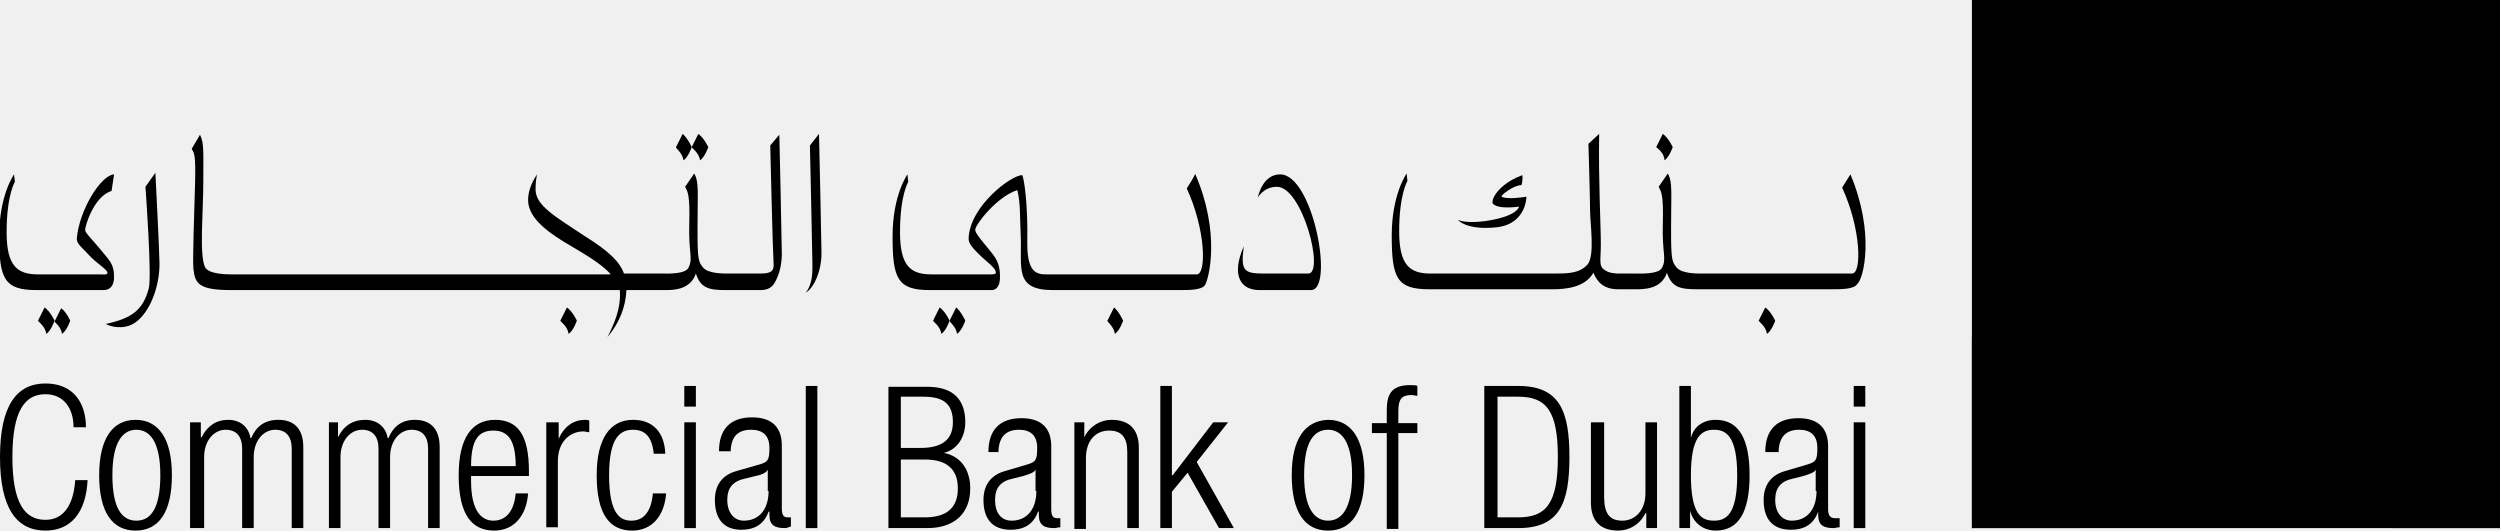
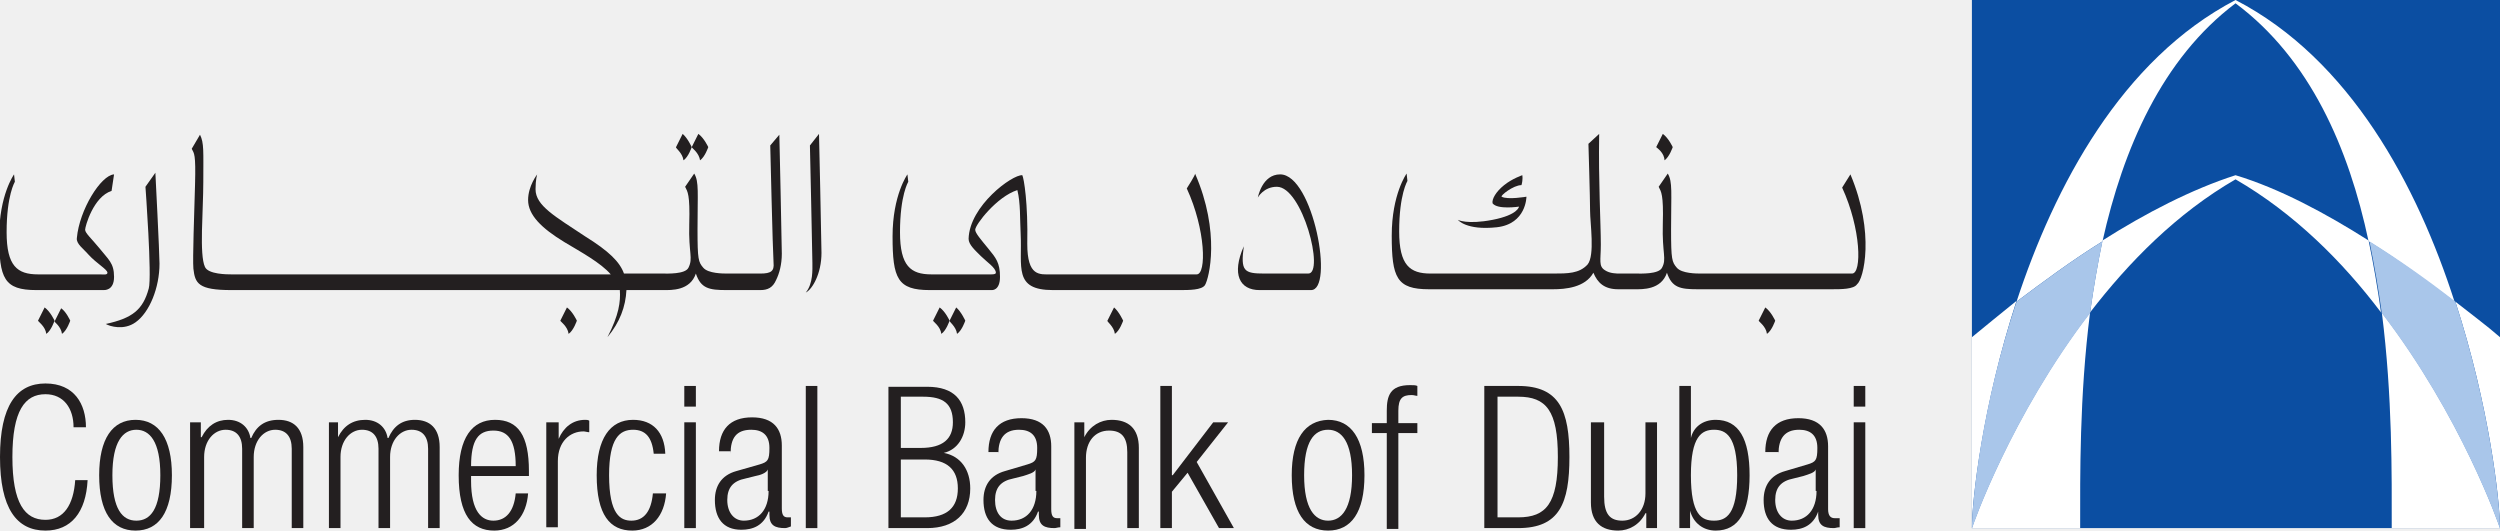
<svg xmlns="http://www.w3.org/2000/svg" version="1.1" id="Layer_1" x="0px" y="0px" viewBox="0 0 302.5 64.2" style="enable-background:new 0 0 302.5 64.2;" xml:space="preserve">
+   <style>.st0{fill:#0B4EA2}.st1{fill:#FFFFFF}.st2{fill:#A9C6EA}.st3{fill:#231F20}</style>
  <g>
    <rect x="238.6" y="0" class="st0" width="63.9" height="63.9">
  </rect>
    <path class="st1" d="M252.9,37.8c-9.6,12.5-14.2,25.7-14.3,26.1h13.1C251.7,57.6,251.6,48,252.9,37.8">
  </path>
    <path class="st1" d="M244,36.5c3.2-2.4,6.7-5,10.4-7.3c2.5-11.2,7.2-22.1,16.1-28.8c9,6.7,13.7,17.5,16.1,28.8   c3.7,2.3,7.2,4.9,10.4,7.3C292.5,22.5,284.4,7.2,270.5,0h0C256.7,7.2,248.6,22.5,244,36.5">
  </path>
    <path class="st1" d="M289.4,63.9h13.1c-0.1-0.4-4.7-13.6-14.3-26.1C289.5,48,289.4,57.6,289.4,63.9">
  </path>
    <path class="st1" d="M302.5,63.9L302.5,63.9V40.8c-1.6-1.4-3.5-2.8-5.4-4.3C301.2,49.1,302.5,60.6,302.5,63.9">
  </path>
    <path class="st1" d="M270.5,21.7c7.1,4.1,13,10,17.6,16.1c-0.4-2.9-0.9-5.8-1.5-8.7c-5.2-3.3-10.8-6.3-16.1-7.9   c-5.3,1.7-10.9,4.6-16.1,7.9c-0.6,2.9-1.1,5.8-1.5,8.7C257.6,31.7,263.4,25.8,270.5,21.7">
  </path>
    <path class="st1" d="M238.6,40.8v23.1h0c0-3.4,1.3-14.9,5.4-27.5C242,38,240.2,39.5,238.6,40.8">
  </path>
    <path class="st2" d="M286.7,29.2c0.6,2.9,1.1,5.8,1.5,8.7c9.6,12.5,14.2,25.7,14.3,26.1h0c0-3.4-1.3-14.9-5.4-27.5   C293.9,34,290.4,31.5,286.7,29.2">
  </path>
    <path class="st2" d="M254.4,29.2c-3.7,2.3-7.2,4.9-10.4,7.3c-4.2,12.6-5.4,24.1-5.4,27.5h0c0.1-0.4,4.7-13.6,14.3-26.1   C253.3,35,253.8,32.1,254.4,29.2">
  </path>
    <path class="st3" d="M10.6,58.1c-0.2,3.9-2,6.1-5.1,6.1C2,64.2,0,61.5,0,55.3c0-6.2,2-8.9,5.5-8.9c3.5,0,4.9,2.5,4.9,5.3H8.9   c0-2.3-1.2-4-3.4-4c-2.5,0-4,2-4,7.6c0,5.6,1.5,7.6,4,7.6c2.2,0,3.4-1.8,3.6-4.8H10.6z">
  </path>
    <path class="st3" d="M13.6,57.5c0-4.1,1.3-5.5,2.9-5.5c1.6,0,2.9,1.4,2.9,5.5c0,4.1-1.2,5.5-2.9,5.5C14.8,63,13.6,61.6,13.6,57.5    M12,57.5c0,4.5,1.6,6.7,4.4,6.7c2.8,0,4.4-2.2,4.4-6.7c0-4.4-1.6-6.7-4.4-6.7C13.6,50.8,12,53.1,12,57.5">
  </path>
    <path class="st3" d="M23,51.1h1.3v1.8h0.1c0.7-1.4,1.8-2.1,3.2-2.1c1.5,0,2.5,0.9,2.7,2.2h0.1c0.6-1.4,1.6-2.2,3.3-2.2   c1.8,0,3,1,3,3.3v9.8h-1.4v-9.6c0-1.5-0.7-2.3-2-2.3c-1.4,0-2.6,1.3-2.6,3.3v8.6h-1.4v-9.6c0-1.5-0.7-2.3-2-2.3   c-1.4,0-2.6,1.3-2.6,3.3v8.6H23V51.1z">
  </path>
    <path class="st3" d="M39.6,51.1h1.3v1.8h0c0.7-1.4,1.8-2.1,3.3-2.1c1.5,0,2.5,0.9,2.7,2.2h0.1c0.6-1.4,1.6-2.2,3.2-2.2   c1.8,0,3,1,3,3.3v9.8h-1.4v-9.6c0-1.5-0.7-2.3-2-2.3c-1.4,0-2.6,1.3-2.6,3.3v8.6h-1.4v-9.6c0-1.5-0.7-2.3-2-2.3   c-1.4,0-2.6,1.3-2.6,3.3v8.6h-1.4V51.1z">
  </path>
    <path class="st3" d="M57,56.4c0-3.2,0.9-4.3,2.7-4.3c1.8,0,2.7,1.2,2.7,4.3H57z M62.4,59.7c-0.2,2.2-1.2,3.3-2.7,3.3   c-1.4,0-2.7-1.1-2.7-4.8v-0.6h7V57c0-4.3-1.3-6.2-4.1-6.2c-2.8,0-4.4,2.2-4.4,6.7c0,4.8,1.6,6.7,4.3,6.7c2.4,0,3.9-1.8,4.1-4.5   H62.4z">
  </path>
    <path class="st3" d="M66.2,51.1h1.4v2h0c0.6-1.4,1.7-2.3,3.2-2.3c0.2,0,0.3,0,0.5,0.1v1.4c-0.2,0-0.5-0.1-0.7-0.1   c-1.6,0-3.1,1.2-3.1,3.6v8h-1.4V51.1z">
  </path>
    <path class="st3" d="M80.6,59.7c-0.2,2.7-1.7,4.5-4.1,4.5c-2.7,0-4.3-1.9-4.3-6.7c0-4.4,1.6-6.7,4.4-6.7c2.4,0,3.8,1.5,3.9,4.1   h-1.4c-0.2-2-1-2.9-2.5-2.9c-1.6,0-2.9,1-2.9,5.5c0,4.8,1.4,5.5,2.7,5.5c1.5,0,2.4-1.1,2.6-3.3H80.6z">
  </path>
    <path class="st3" d="M82.8,51.1h1.4v12.8h-1.4V51.1z M82.8,46.7h1.4v2.5h-1.4V46.7z">
  </path>
    <path class="st3" d="M93,59.4c0,2.3-1.2,3.6-3,3.6c-1.2,0-2-1-2-2.5c0-1.5,0.7-2.3,2.2-2.6l1.2-0.3c0.6-0.1,1.4-0.4,1.5-0.8h0V59.4   z M88.4,54.9c0-1.9,0.7-2.9,2.5-2.9c1.3,0,2.2,0.6,2.2,2.2c0,1.5-0.2,1.7-1.2,2L89.1,57c-1.8,0.5-2.6,1.8-2.6,3.5   c0,2.2,1,3.6,3.2,3.6c1.4,0,2.7-0.5,3.3-2.2h0.1v0.4c0,1.3,0.7,1.6,1.9,1.6c0.2,0,0.4-0.1,0.7-0.2v-1.1h-0.4   c-0.5,0-0.7-0.3-0.7-1.1v-7.6c0-2-1-3.4-3.6-3.4c-2.7,0-4,1.5-4,4.1H88.4z">
  </path>
    <rect x="97.5" y="46.7" class="st3" width="1.4" height="17.2">
  </rect>
    <path class="st3" d="M109,48h2.7c2.4,0,3.6,0.8,3.6,3.1c0,2-1.2,3.1-3.9,3.1H109V48z M109,55.6h2.9c2.7,0,4,1.2,4,3.5   c0,2.3-1.3,3.5-4,3.5H109V55.6z M107.5,63.9h4.7c3.3,0,5.2-1.8,5.2-4.8c0-2.2-1.1-3.9-3.2-4.3v0c1.7-0.4,2.6-2,2.6-3.7   c0-2.6-1.3-4.3-4.6-4.3h-4.7V63.9z">
  </path>
    <path class="st3" d="M125.4,59.4c0,2.3-1.2,3.6-3,3.6c-1.3,0-2-1-2-2.5c0-1.5,0.7-2.3,2.2-2.6l1.2-0.3c0.6-0.2,1.4-0.4,1.5-0.8h0   V59.4z M120.8,54.9c0-1.8,0.7-2.9,2.5-2.9c1.3,0,2.2,0.6,2.2,2.2c0,1.5-0.2,1.7-1.2,2l-2.7,0.8c-1.8,0.5-2.6,1.8-2.6,3.5   c0,2.2,1,3.6,3.3,3.6c1.4,0,2.7-0.5,3.3-2.2h0.1v0.4c0,1.3,0.7,1.6,1.9,1.6c0.2,0,0.4-0.1,0.7-0.1v-1.1h-0.4   c-0.5,0-0.7-0.3-0.7-1.1v-7.6c0-2-1-3.4-3.6-3.4c-2.7,0-4,1.5-4,4.1H120.8z">
  </path>
    <path class="st3" d="M129.9,51.1h1.3v1.8h0c0.7-1.4,2-2.1,3.3-2.1c2,0,3.3,1,3.3,3.4v9.7h-1.4v-9.2c0-1.8-0.7-2.6-2.2-2.6   c-1.7,0-2.8,1.3-2.8,3.3v8.6h-1.4V51.1z">
  </path>
    <polygon class="st3" points="140.4,46.7 141.8,46.7 141.8,57.5 141.9,57.5 146.8,51.1 148.6,51.1 144.8,55.9 149.3,63.9    147.5,63.9 143.7,57.2 141.8,59.5 141.8,63.9 140.4,63.9  ">
  </polygon>
    <path class="st3" d="M157.8,57.5c0-4.1,1.2-5.5,2.9-5.5c1.6,0,2.9,1.4,2.9,5.5c0,4.1-1.3,5.5-2.9,5.5   C159.1,63,157.8,61.6,157.8,57.5 M156.3,57.5c0,4.5,1.6,6.7,4.4,6.7c2.8,0,4.4-2.2,4.4-6.7c0-4.4-1.6-6.7-4.4-6.7   C157.9,50.9,156.3,53.1,156.3,57.5">
  </path>
    <path class="st3" d="M167.8,52.4H166v-1.2h1.8v-1.5c0-1.8,0.4-3.1,2.8-3.1c0.4,0,0.7,0,0.9,0.1v1.2c-0.2,0-0.4-0.1-0.7-0.1   c-1.1,0-1.6,0.4-1.6,1.9v1.5h2.3v1.2h-2.3v11.6h-1.4V52.4z">
  </path>
    <path class="st3" d="M181.2,48h2.5c3.4,0,4.8,1.7,4.8,7.3c0,5.6-1.4,7.3-4.8,7.3h-2.5V48z M179.6,63.9h4.1c5,0,6.2-3,6.2-8.6   c0-5.6-1.2-8.6-6.2-8.6h-4.1V63.9z">
  </path>
    <path class="st3" d="M192.6,51.1h1.5v9c0,2.1,0.7,2.9,2.2,2.9c1.6,0,2.8-1.3,2.8-3.3v-8.6h1.4v12.8h-1.3v-1.8h-0.1   c-0.7,1.4-2,2.1-3.3,2.1c-2,0-3.3-1-3.3-3.4V51.1z">
  </path>
    <path class="st3" d="M204.6,57.5c0-4.7,1.3-5.5,2.8-5.5c1.4,0,2.8,0.7,2.8,5.5c0,4.7-1.3,5.5-2.8,5.5   C205.9,63,204.6,62.3,204.6,57.5 M203.2,63.9h1.3v-2.1h0c0.4,1.5,1.6,2.4,3.1,2.4c2.8,0,4.1-2.3,4.1-6.7c0-4.4-1.3-6.7-4.1-6.7   c-1.6,0-2.7,0.9-3,2.2h0v-6.3h-1.4V63.9z">
  </path>
    <path class="st3" d="M219.8,59.4c0,2.3-1.2,3.6-3,3.6c-1.2,0-2-1-2-2.5c0-1.5,0.7-2.3,2.2-2.6l1.2-0.3c0.6-0.2,1.4-0.4,1.5-0.8h0   V59.4z M215.2,54.9c0-1.8,0.7-2.9,2.5-2.9c1.3,0,2.2,0.6,2.2,2.2c0,1.5-0.2,1.7-1.2,2l-2.7,0.8c-1.8,0.5-2.6,1.8-2.6,3.5   c0,2.2,1,3.6,3.3,3.6c1.4,0,2.7-0.5,3.3-2.2h0v0.4c0,1.3,0.7,1.6,1.9,1.6c0.2,0,0.4-0.1,0.7-0.1v-1.1H222c-0.5,0-0.8-0.3-0.8-1.1   v-7.6c0-2-1-3.4-3.6-3.4c-2.7,0-4,1.5-4,4.1H215.2z">
  </path>
    <path class="st3" d="M224.3,51.1h1.4v12.8h-1.4V51.1z M224.3,46.7h1.4v2.5h-1.4V46.7z">
  </path>
    <path class="st3" d="M98,17.6c0,0,0.3,13.4,0.3,14.2c0,0.8,0.1,2.5-0.8,3.6c0.8-0.4,1.9-2.3,1.9-4.8c0-1.2-0.3-14.4-0.3-14.4   L98,17.6z">
  </path>
    <path class="st3" d="M17.6,22.6c0,0,0.8,10.9,0.4,12.3c-0.7,2.6-2,3.6-5.2,4.3c0.5,0.3,2.2,0.8,3.6-0.2c1.7-1.2,2.9-4.2,2.9-7.1   c0-1.3-0.5-11-0.5-11L17.6,22.6z">
  </path>
    <path class="st3" d="M93.2,17.6c0,0,0.3,12.8,0.4,14.2c0.1,1-0.3,1.3-1.6,1.3H88c-0.5,0-2.3,0-2.9-0.7c-0.6-0.7-0.7-1-0.7-4.6   c0-4.5,0.2-5.8-0.4-6.8l-1.1,1.6c0.3,0.6,0.6,0.9,0.5,4.5c-0.1,3.6,0.5,4.1-0.1,5.3c-0.4,0.8-2.6,0.7-3.1,0.7h-4.7   c-0.5-1.4-1.8-2.7-4.7-4.5c-3.6-2.4-6-3.7-6-5.7c0-1.2,0.2-1.8,0.2-1.8s-1.1,1.4-1.1,3.1c0,1.8,1.6,3.4,4.4,5.1   c2,1.2,4.4,2.5,5.6,3.9H28c-0.5,0-2.8,0-3.2-0.9c-0.7-1.5-0.2-6.7-0.2-10.3c0-3.7,0.1-4.7-0.4-5.7l-1,1.7c0.3,0.6,0.5,0.6,0.4,4.3   c-0.1,3.6-0.3,9-0.2,10.2c0.2,1.8,0.6,2.6,4.6,2.6H75c0.1,1.4-0.1,3-1.5,5.7c1.5-1.8,2.2-3.7,2.3-5.7h4.5c0.9,0,3.2,0.1,3.9-2   c0.6,1.8,1.6,2,3.7,2l4.1,0c0.9,0,1.5-0.3,1.9-1.2c0.4-0.8,0.7-1.9,0.7-3.2c0-1.2-0.3-14.4-0.3-14.4L93.2,17.6z">
  </path>
    <path class="st3" d="M13.8,33.5c0-1.7-0.7-2.1-1.8-3.5c-0.9-1.1-1.7-1.8-1.7-2.2c0-0.4,1-4,3.2-4.7l0.3-2c-1.6,0.1-4.2,4.3-4.5,7.7   c-0.1,0.7,0.8,1.3,1.4,2c1,1.1,2.3,1.8,2.3,2.2c0,0.3-0.5,0.2-0.9,0.2h-2H4.6c-2.5,0-3.8-1-3.8-5.1c0-4.5,1-6.1,1-6.1l-0.1-0.9   c0,0-1.8,2.5-1.8,7.5c0,5.1,0.6,6.5,4.5,6.5h5.6h2.5C12.6,35.1,13.8,35.2,13.8,33.5">
  </path>
    <path class="st3" d="M201.4,19.4c0.6-0.4,1-1.6,1-1.6s-0.5-1.1-1.2-1.6l-0.8,1.6C200.5,17.9,201.4,18.5,201.4,19.4">
  </path>
    <path class="st3" d="M82.7,19.4c0.6-0.4,1-1.6,1-1.6s-0.5-1.1-1.1-1.6l-0.8,1.6C81.7,17.9,82.6,18.5,82.7,19.4">
  </path>
    <path class="st3" d="M84.7,19.4c0.6-0.4,1-1.6,1-1.6s-0.5-1.1-1.2-1.6l-0.8,1.6C83.7,17.9,84.6,18.5,84.7,19.4">
  </path>
    <path class="st3" d="M213.8,40.4c0.6-0.4,1-1.6,1-1.6s-0.5-1.1-1.2-1.6l-0.8,1.6C212.8,38.9,213.7,39.5,213.8,40.4">
  </path>
    <path class="st3" d="M134.9,40.4c0.6-0.4,1-1.6,1-1.6s-0.5-1.1-1.1-1.6l-0.8,1.6C133.9,38.9,134.8,39.5,134.9,40.4">
  </path>
    <path class="st3" d="M113.9,40.4c0.6-0.4,1-1.6,1-1.6s-0.5-1.1-1.2-1.6l-0.8,1.6C112.9,38.9,113.8,39.5,113.9,40.4">
  </path>
    <path class="st3" d="M68.8,40.4c0.6-0.4,1-1.6,1-1.6s-0.5-1.1-1.2-1.6l-0.8,1.6C67.8,38.9,68.7,39.5,68.8,40.4">
  </path>
    <path class="st3" d="M115.8,40.4c0.6-0.4,1-1.6,1-1.6s-0.5-1.1-1.1-1.6l-0.8,1.6C114.8,38.9,115.7,39.5,115.8,40.4">
  </path>
    <path class="st3" d="M5.6,40.4c0.6-0.4,1-1.6,1-1.6s-0.5-1.1-1.2-1.6l-0.8,1.6C4.6,38.9,5.5,39.5,5.6,40.4">
  </path>
    <path class="st3" d="M7.5,40.4c0.6-0.4,1-1.6,1-1.6S8,37.7,7.4,37.3l-0.8,1.6C6.5,38.9,7.4,39.5,7.5,40.4">
  </path>
    <path class="st3" d="M181.1,27.5c3.6-0.4,3.6-3.7,3.6-3.7s-2.3,0.4-3,0c-0.2-0.1,1.4-1.4,2.4-1.4c0.2-0.7,0.1-1.2,0.1-1.2   s-1.2,0.4-2.2,1.2c-1,0.8-1.5,1.7-1.4,2.2c0.6,0.8,3.2,0.4,3.2,0.4s-0.1,1-3.2,1.6c-3.1,0.6-4.2,0-4.2,0S177.4,27.9,181.1,27.5">
  </path>
    <path class="st3" d="M154.9,21.1c-2.2,0-2.7,2.8-2.7,2.8s0.7-1.3,2.3-1.3c3.1,0,5.8,10.5,3.8,10.5h-5.3c-2.5,0-2.9-0.3-2.5-3.3   c-1.5,3.4-0.5,5.3,1.9,5.3h6.2C161.5,35.2,158.9,21.1,154.9,21.1">
  </path>
    <path class="st3" d="M223.9,21.1c0,0-1,1.6-1,1.6c2.3,5,2.4,10.4,1.2,10.4h-2.2h-16.1c-0.5,0-2.3,0-2.9-0.7c-0.6-0.7-0.7-1-0.7-4.6   c0-4.5,0.2-5.8-0.4-6.8l-1.1,1.6c0.3,0.6,0.6,0.9,0.5,4.5c-0.1,3.6,0.5,4.2-0.1,5.3c-0.4,0.8-2.6,0.7-3.1,0.7h-2   c-0.4,0-1.2,0-1.8-0.4c-0.8-0.5-0.5-1.2-0.5-3.1c0-2.6-0.3-7.6-0.2-13.4l-1.3,1.2c0,0,0.2,6.6,0.2,8.1c0,1.5,0.6,5.4-0.3,6.5   c-1,1.1-2.4,1.1-4.2,1.1h-14.8c-2.5,0-3.8-1-3.8-5.1c0-4.5,1-6.1,1-6.1l-0.1-0.9c0,0-1.8,2.5-1.8,7.5c0,5.1,0.6,6.5,4.5,6.5l15,0   c1.5,0,3.9-0.2,4.9-2c0.5,1.2,1.3,2,3,2l2,0c0.9,0,3.2,0.1,3.9-2c0.6,1.8,1.6,2,3.7,2l16.2,0c1.2,0,2.7,0,3.1-0.6   C225.5,33.8,226.9,28.2,223.9,21.1">
  </path>
    <path class="st3" d="M143.6,22.8c2.3,5,2.4,10.4,1.2,10.4h-17.6c-1.4,0-2.9,0.3-2.9-3.7c0.1-4.9-0.4-7.9-0.6-8.3   c-1.2-0.1-6.4,3.7-6.5,7.7c0,0.7,0.8,1.4,1.5,2.1c0.7,0.7,1.8,1.4,1.8,2c0,0.2-0.4,0.2-0.6,0.2c-1.3,0-2.5,0-2.5,0h-2.3h-2.4   c-2.5,0-3.8-1-3.8-5.1c0-4.5,1-6.1,1-6.1l-0.1-0.9c0,0-1.8,2.5-1.8,7.5c0,5.1,0.6,6.5,4.5,6.5h2.5h2.3h2.7c0,0,1,0.1,1-1.6   c0-1.7-0.5-2.3-1.4-3.4c-0.9-1.1-1.6-1.9-1.6-2.3c0-0.6,2.6-4,5.1-4.8c0.4,1.6,0.3,3.5,0.4,5.3c0.2,4-0.9,6.8,3.9,6.8l15.3,0   c1.2,0,2.7,0,3.1-0.6c0.5-0.8,1.9-6.4-1.2-13.5C144.7,21.1,143.6,22.8,143.6,22.8">
  </path>
  </g>
</svg>
